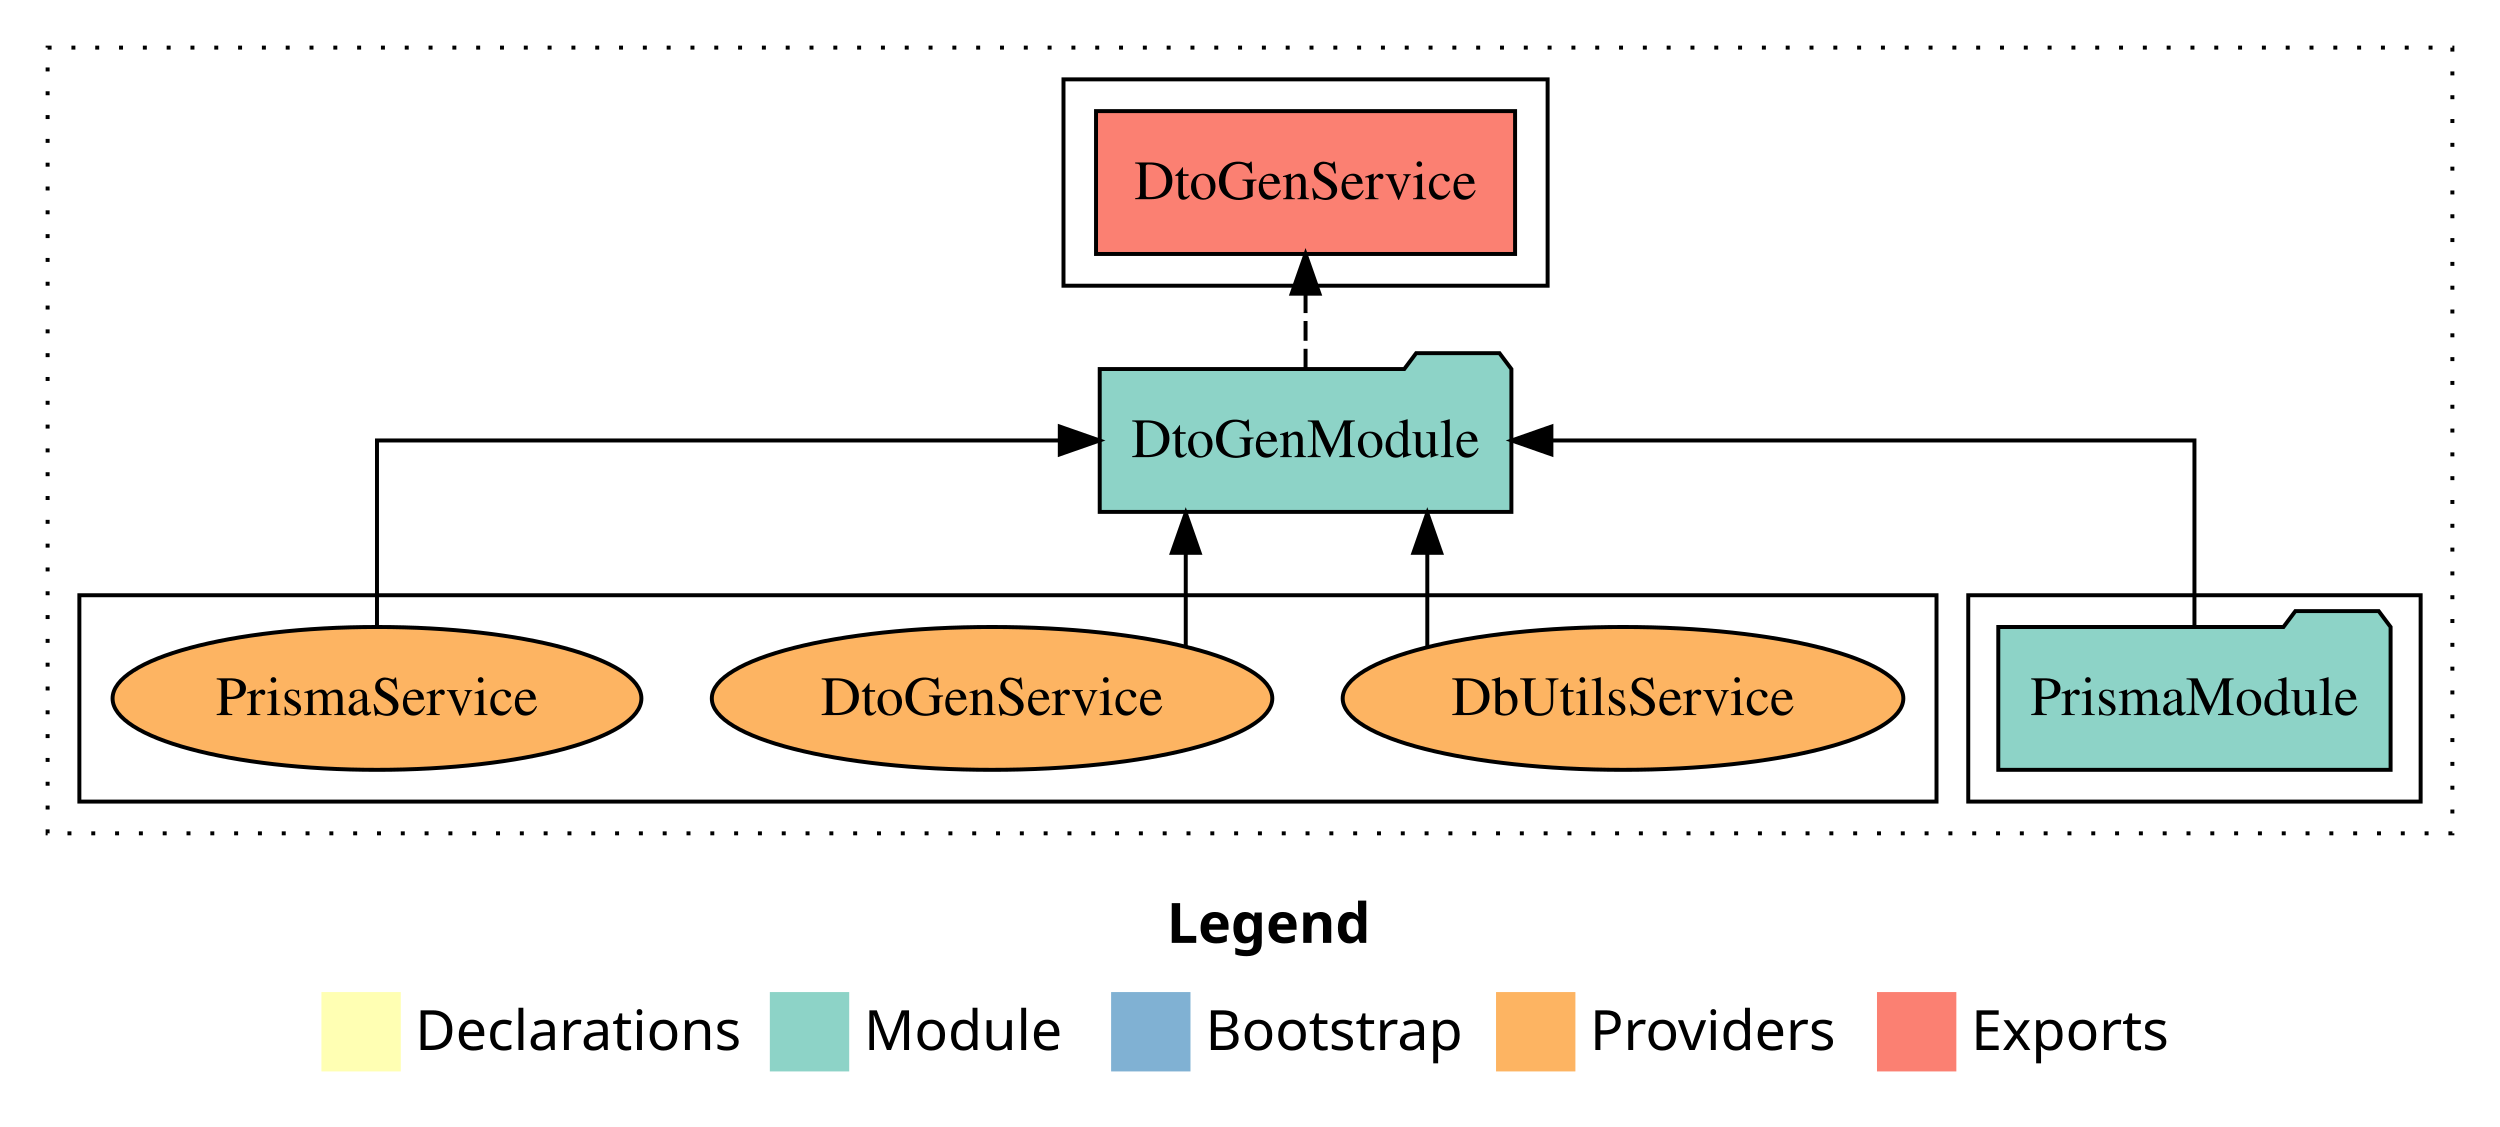
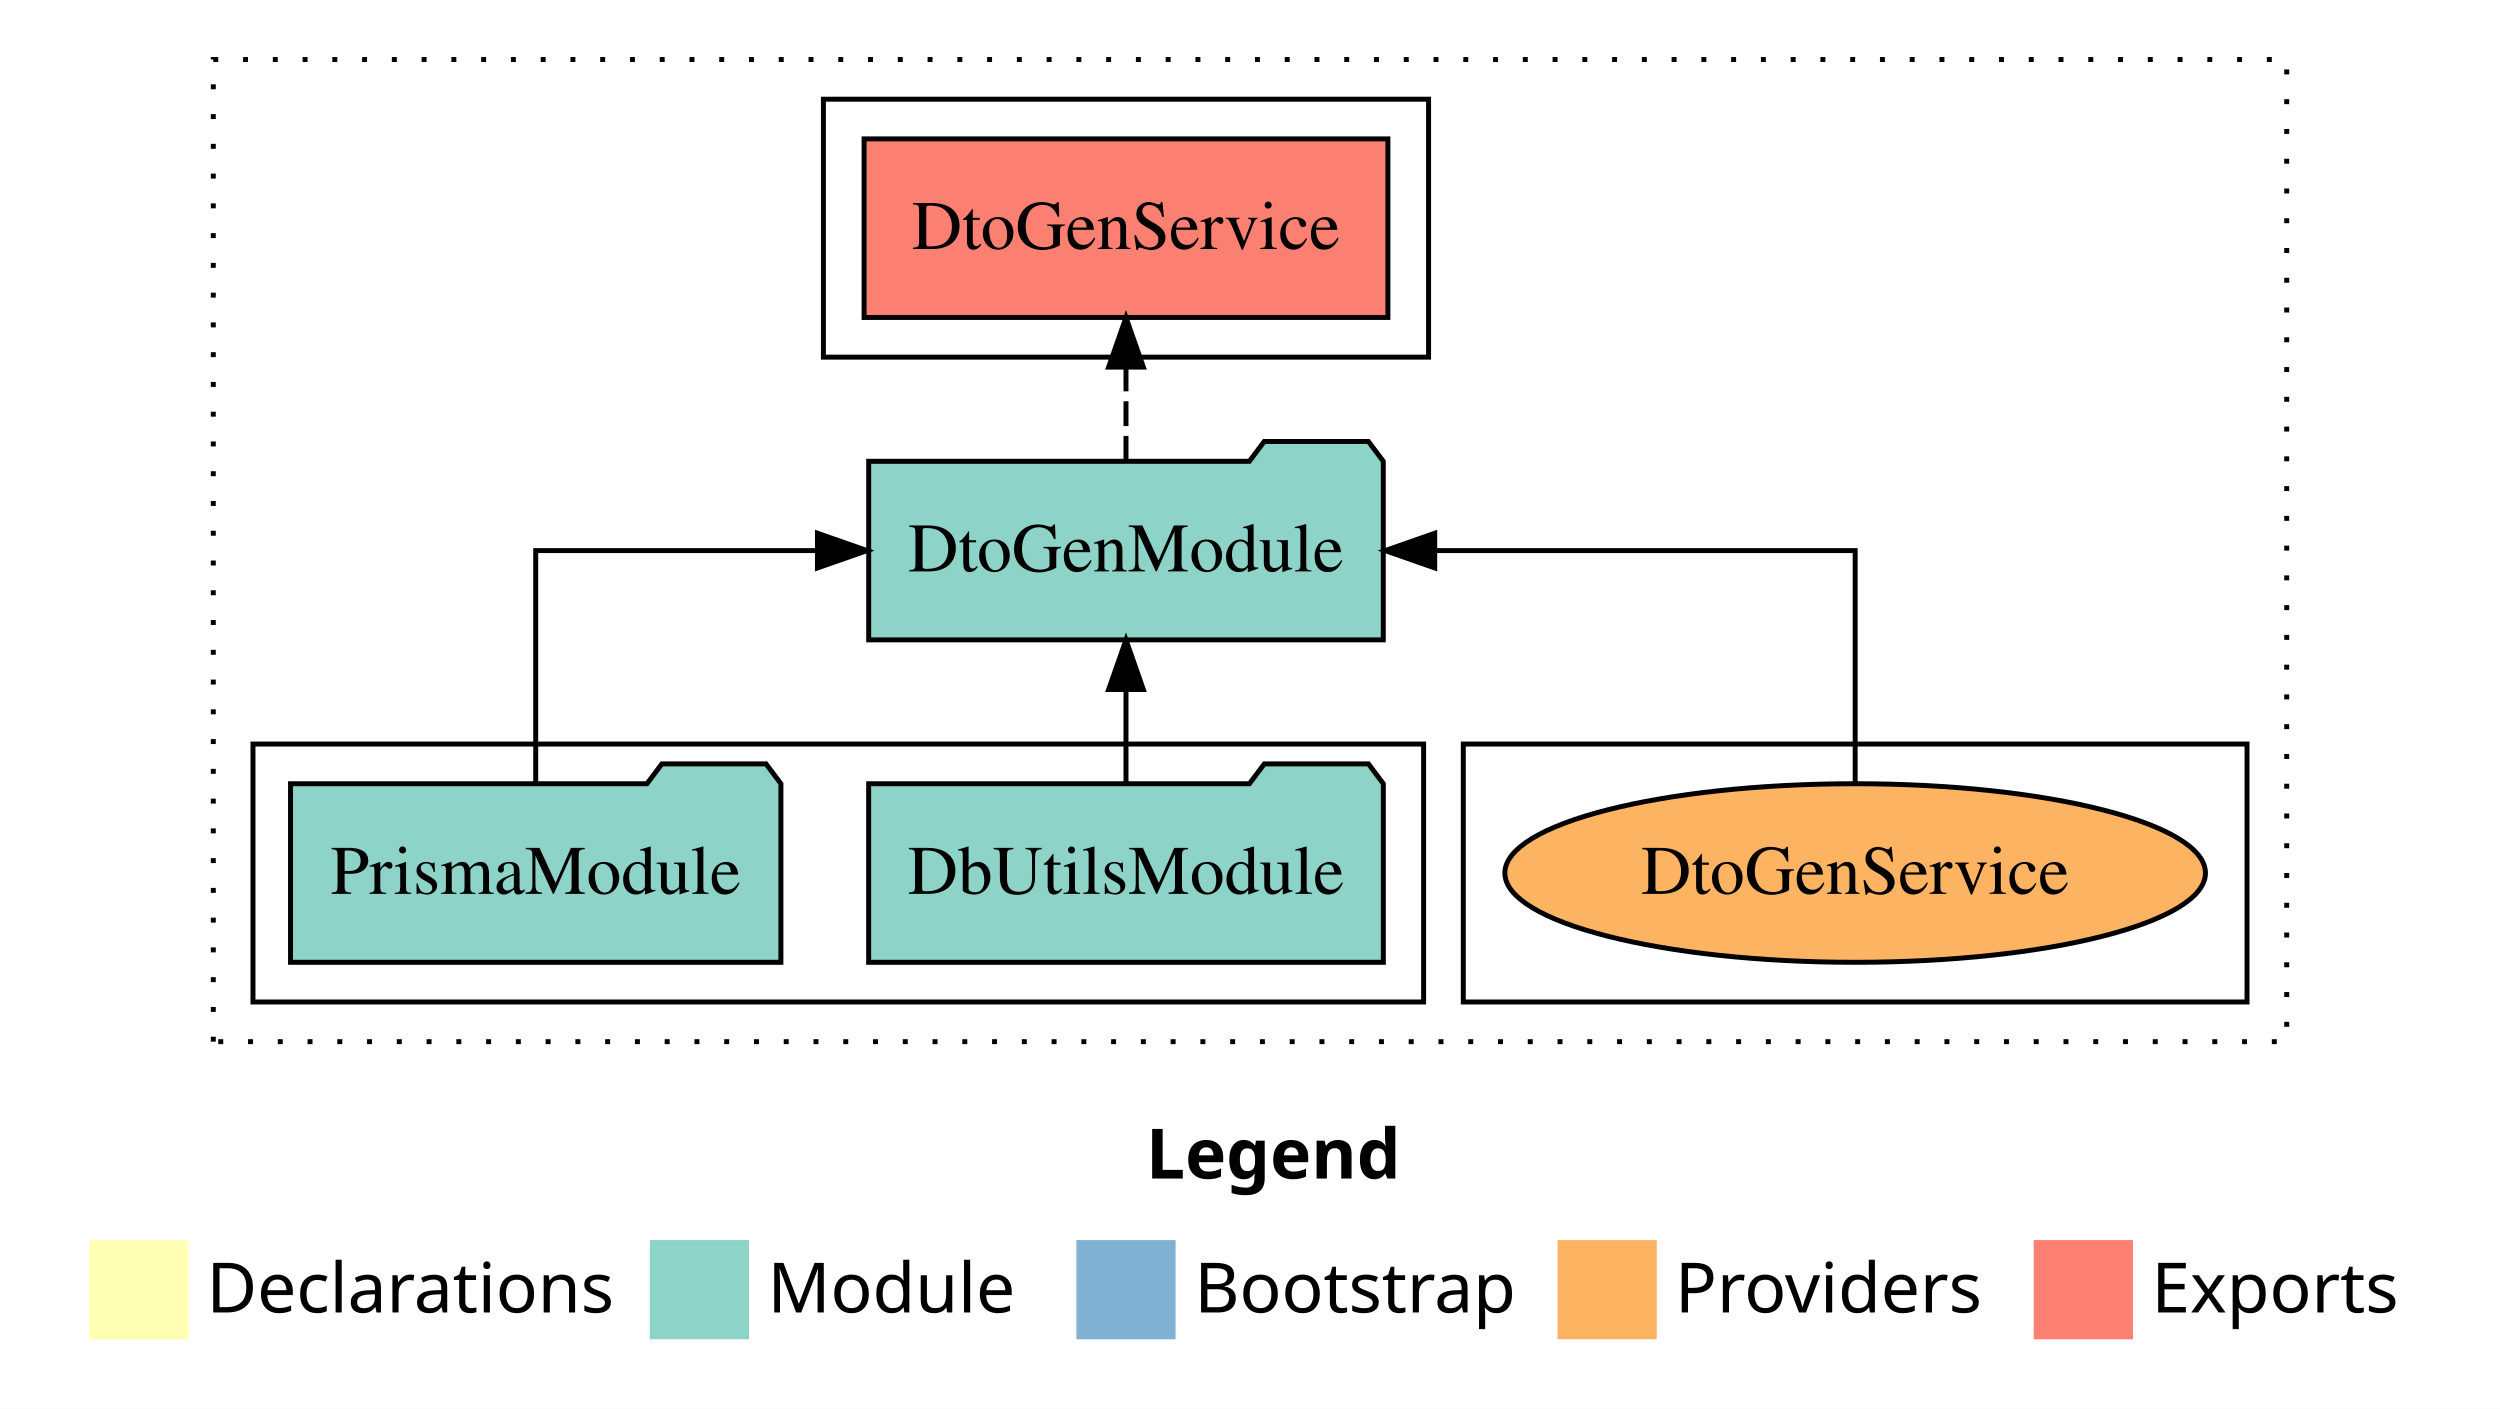
- <svg xmlns="http://www.w3.org/2000/svg" width="630pt" height="284pt" viewBox="0.00 0.00 630.00 284.00">
+ <svg xmlns="http://www.w3.org/2000/svg" width="504pt" height="284pt" viewBox="0.00 0.00 504.00 284.00">
  <g id="graph0" class="graph" transform="scale(1 1) rotate(0) translate(4 280)">
-     <polygon fill="white" stroke="transparent" points="-4,4 -4,-280 626,-280 626,4 -4,4" />
-     <text text-anchor="start" x="290.01" y="-42.4" font-family="Times-12" font-weight="bold" font-size="14.00">Legend</text>
-     <polygon fill="#ffffb3" stroke="transparent" points="77,-10 77,-30 97,-30 97,-10 77,-10" />
-     <text text-anchor="start" x="100.63" y="-15.4" font-family="Times-12" font-size="14.00">  Declarations</text>
-     <polygon fill="#8dd3c7" stroke="transparent" points="190,-10 190,-30 210,-30 210,-10 190,-10" />
-     <text text-anchor="start" x="213.73" y="-15.4" font-family="Times-12" font-size="14.00">  Module</text>
-     <polygon fill="#80b1d3" stroke="transparent" points="276,-10 276,-30 296,-30 296,-10 276,-10" />
-     <text text-anchor="start" x="299.78" y="-15.4" font-family="Times-12" font-size="14.00">  Bootstrap</text>
-     <polygon fill="#fdb462" stroke="transparent" points="373,-10 373,-30 393,-30 393,-10 373,-10" />
-     <text text-anchor="start" x="396.67" y="-15.4" font-family="Times-12" font-size="14.00">  Providers</text>
-     <polygon fill="#fb8072" stroke="transparent" points="469,-10 469,-30 489,-30 489,-10 469,-10" />
-     <text text-anchor="start" x="492.73" y="-15.4" font-family="Times-12" font-size="14.00">  Exports</text>
+     <polygon fill="white" stroke="transparent" points="-4,4 -4,-280 500,-280 500,4 -4,4" />
+     <text text-anchor="start" x="227.01" y="-42.4" font-family="Times-12" font-weight="bold" font-size="14.00">Legend</text>
+     <polygon fill="#ffffb3" stroke="transparent" points="14,-10 14,-30 34,-30 34,-10 14,-10" />
+     <text text-anchor="start" x="37.63" y="-15.4" font-family="Times-12" font-size="14.00">  Declarations</text>
+     <polygon fill="#8dd3c7" stroke="transparent" points="127,-10 127,-30 147,-30 147,-10 127,-10" />
+     <text text-anchor="start" x="150.73" y="-15.4" font-family="Times-12" font-size="14.00">  Module</text>
+     <polygon fill="#80b1d3" stroke="transparent" points="213,-10 213,-30 233,-30 233,-10 213,-10" />
+     <text text-anchor="start" x="236.78" y="-15.4" font-family="Times-12" font-size="14.00">  Bootstrap</text>
+     <polygon fill="#fdb462" stroke="transparent" points="310,-10 310,-30 330,-30 330,-10 310,-10" />
+     <text text-anchor="start" x="333.67" y="-15.4" font-family="Times-12" font-size="14.00">  Providers</text>
+     <polygon fill="#fb8072" stroke="transparent" points="406,-10 406,-30 426,-30 426,-10 406,-10" />
+     <text text-anchor="start" x="429.73" y="-15.4" font-family="Times-12" font-size="14.00">  Exports</text>
    <g id="clust1" class="cluster">
-       <polygon fill="none" stroke="black" stroke-dasharray="1,5" points="8,-70 8,-268 614,-268 614,-70 8,-70" />
+       <polygon fill="none" stroke="black" stroke-dasharray="1,5" points="39,-70 39,-268 457,-268 457,-70 39,-70" />
+     </g>
+     <g id="clust4" class="cluster">
+       <polygon fill="none" stroke="black" points="162,-208 162,-260 284,-260 284,-208 162,-208" />
+     </g>
+     <g id="clust6" class="cluster">
+       <polygon fill="none" stroke="black" points="291,-78 291,-130 449,-130 449,-78 291,-78" />
    </g>
    <g id="clust3" class="cluster">
-       <polygon fill="none" stroke="black" points="492,-78 492,-130 606,-130 606,-78 492,-78" />
-     </g>
-     <g id="clust4" class="cluster">
-       <polygon fill="none" stroke="black" points="264,-208 264,-260 386,-260 386,-208 264,-208" />
-     </g>
-     <g id="clust6" class="cluster">
-       <polygon fill="none" stroke="black" points="16,-78 16,-130 484,-130 484,-78 16,-78" />
+       <polygon fill="none" stroke="black" points="47,-78 47,-130 283,-130 283,-78 47,-78" />
    </g>
    <g id="node1" class="node">
-       <polygon fill="#8dd3c7" stroke="black" points="598.43,-122 595.43,-126 574.43,-126 571.43,-122 499.57,-122 499.57,-86 598.43,-86 598.43,-122" />
-       <text text-anchor="middle" x="549" y="-99.8" font-family="Times,serif" font-size="14.00">PrismaModule</text>
+       <polygon fill="#8dd3c7" stroke="black" points="274.88,-122 271.88,-126 250.88,-126 247.88,-122 171.12,-122 171.12,-86 274.88,-86 274.88,-122" />
+       <text text-anchor="middle" x="223" y="-99.8" font-family="Times,serif" font-size="14.00">DbUtilsModule</text>
+     </g>
+     <g id="node3" class="node">
+       <polygon fill="#8dd3c7" stroke="black" points="274.87,-187 271.87,-191 250.87,-191 247.87,-187 171.13,-187 171.13,-151 274.87,-151 274.87,-187" />
+       <text text-anchor="middle" x="223" y="-164.8" font-family="Times,serif" font-size="14.00">DtoGenModule</text>
+     </g>
+     <g id="edge1" class="edge">
+       <path fill="none" stroke="black" d="M223,-122.11C223,-122.11 223,-140.99 223,-140.99" />
+       <polygon fill="black" stroke="black" points="219.5,-140.99 223,-150.99 226.5,-140.99 219.5,-140.99" />
    </g>
    <g id="node2" class="node">
-       <polygon fill="#8dd3c7" stroke="black" points="376.87,-187 373.87,-191 352.87,-191 349.87,-187 273.13,-187 273.13,-151 376.87,-151 376.87,-187" />
-       <text text-anchor="middle" x="325" y="-164.8" font-family="Times,serif" font-size="14.00">DtoGenModule</text>
-     </g>
-     <g id="edge1" class="edge">
-       <path fill="none" stroke="black" d="M549,-122.11C549,-141.34 549,-169 549,-169 549,-169 386.95,-169 386.95,-169" />
-       <polygon fill="black" stroke="black" points="386.95,-165.5 376.95,-169 386.95,-172.5 386.95,-165.5" />
-     </g>
-     <g id="node3" class="node">
-       <polygon fill="#fb8072" stroke="black" points="377.8,-252 272.2,-252 272.2,-216 377.8,-216 377.8,-252" />
-       <text text-anchor="middle" x="325" y="-229.8" font-family="Times,serif" font-size="14.00">DtoGenService </text>
+       <polygon fill="#8dd3c7" stroke="black" points="153.43,-122 150.43,-126 129.43,-126 126.43,-122 54.57,-122 54.57,-86 153.43,-86 153.43,-122" />
+       <text text-anchor="middle" x="104" y="-99.8" font-family="Times,serif" font-size="14.00">PrismaModule</text>
    </g>
    <g id="edge2" class="edge">
-       <path fill="none" stroke="black" stroke-dasharray="5,2" d="M325,-187.11C325,-187.11 325,-205.99 325,-205.99" />
-       <polygon fill="black" stroke="black" points="321.5,-205.99 325,-215.99 328.5,-205.99 321.5,-205.99" />
+       <path fill="none" stroke="black" d="M104,-122.11C104,-141.34 104,-169 104,-169 104,-169 160.8,-169 160.8,-169" />
+       <polygon fill="black" stroke="black" points="160.8,-172.5 170.8,-169 160.8,-165.5 160.8,-172.5" />
    </g>
    <g id="node4" class="node">
-       <ellipse fill="#fdb462" stroke="black" cx="405" cy="-104" rx="70.64" ry="18" />
-       <text text-anchor="middle" x="405" y="-99.8" font-family="Times,serif" font-size="14.00">DbUtilsService</text>
+       <polygon fill="#fb8072" stroke="black" points="275.8,-252 170.2,-252 170.2,-216 275.8,-216 275.8,-252" />
+       <text text-anchor="middle" x="223" y="-229.8" font-family="Times,serif" font-size="14.00">DtoGenService </text>
    </g>
    <g id="edge3" class="edge">
-       <path fill="none" stroke="black" d="M355.68,-117.15C355.68,-117.15 355.68,-140.69 355.68,-140.69" />
-       <polygon fill="black" stroke="black" points="352.18,-140.69 355.68,-150.69 359.18,-140.69 352.18,-140.69" />
+       <path fill="none" stroke="black" stroke-dasharray="5,2" d="M223,-187.11C223,-187.11 223,-205.99 223,-205.99" />
+       <polygon fill="black" stroke="black" points="219.5,-205.99 223,-215.99 226.5,-205.99 219.5,-205.99" />
    </g>
    <g id="node5" class="node">
-       <ellipse fill="#fdb462" stroke="black" cx="246" cy="-104" rx="70.62" ry="18" />
-       <text text-anchor="middle" x="246" y="-99.8" font-family="Times,serif" font-size="14.00">DtoGenService</text>
+       <ellipse fill="#fdb462" stroke="black" cx="370" cy="-104" rx="70.62" ry="18" />
+       <text text-anchor="middle" x="370" y="-99.8" font-family="Times,serif" font-size="14.00">DtoGenService</text>
    </g>
    <g id="edge4" class="edge">
-       <path fill="none" stroke="black" d="M294.81,-117.15C294.81,-117.15 294.81,-140.69 294.81,-140.69" />
-       <polygon fill="black" stroke="black" points="291.31,-140.69 294.81,-150.69 298.31,-140.69 291.31,-140.69" />
-     </g>
-     <g id="node6" class="node">
-       <ellipse fill="#fdb462" stroke="black" cx="91" cy="-104" rx="66.63" ry="18" />
-       <text text-anchor="middle" x="91" y="-99.8" font-family="Times,serif" font-size="14.00">PrismaService</text>
-     </g>
-     <g id="edge5" class="edge">
-       <path fill="none" stroke="black" d="M91,-122.11C91,-141.34 91,-169 91,-169 91,-169 263.07,-169 263.07,-169" />
-       <polygon fill="black" stroke="black" points="263.07,-172.5 273.07,-169 263.07,-165.5 263.07,-172.5" />
+       <path fill="none" stroke="black" d="M370,-122.11C370,-141.34 370,-169 370,-169 370,-169 285.24,-169 285.24,-169" />
+       <polygon fill="black" stroke="black" points="285.24,-165.5 275.24,-169 285.24,-172.5 285.24,-165.5" />
    </g>
  </g>
</svg>
